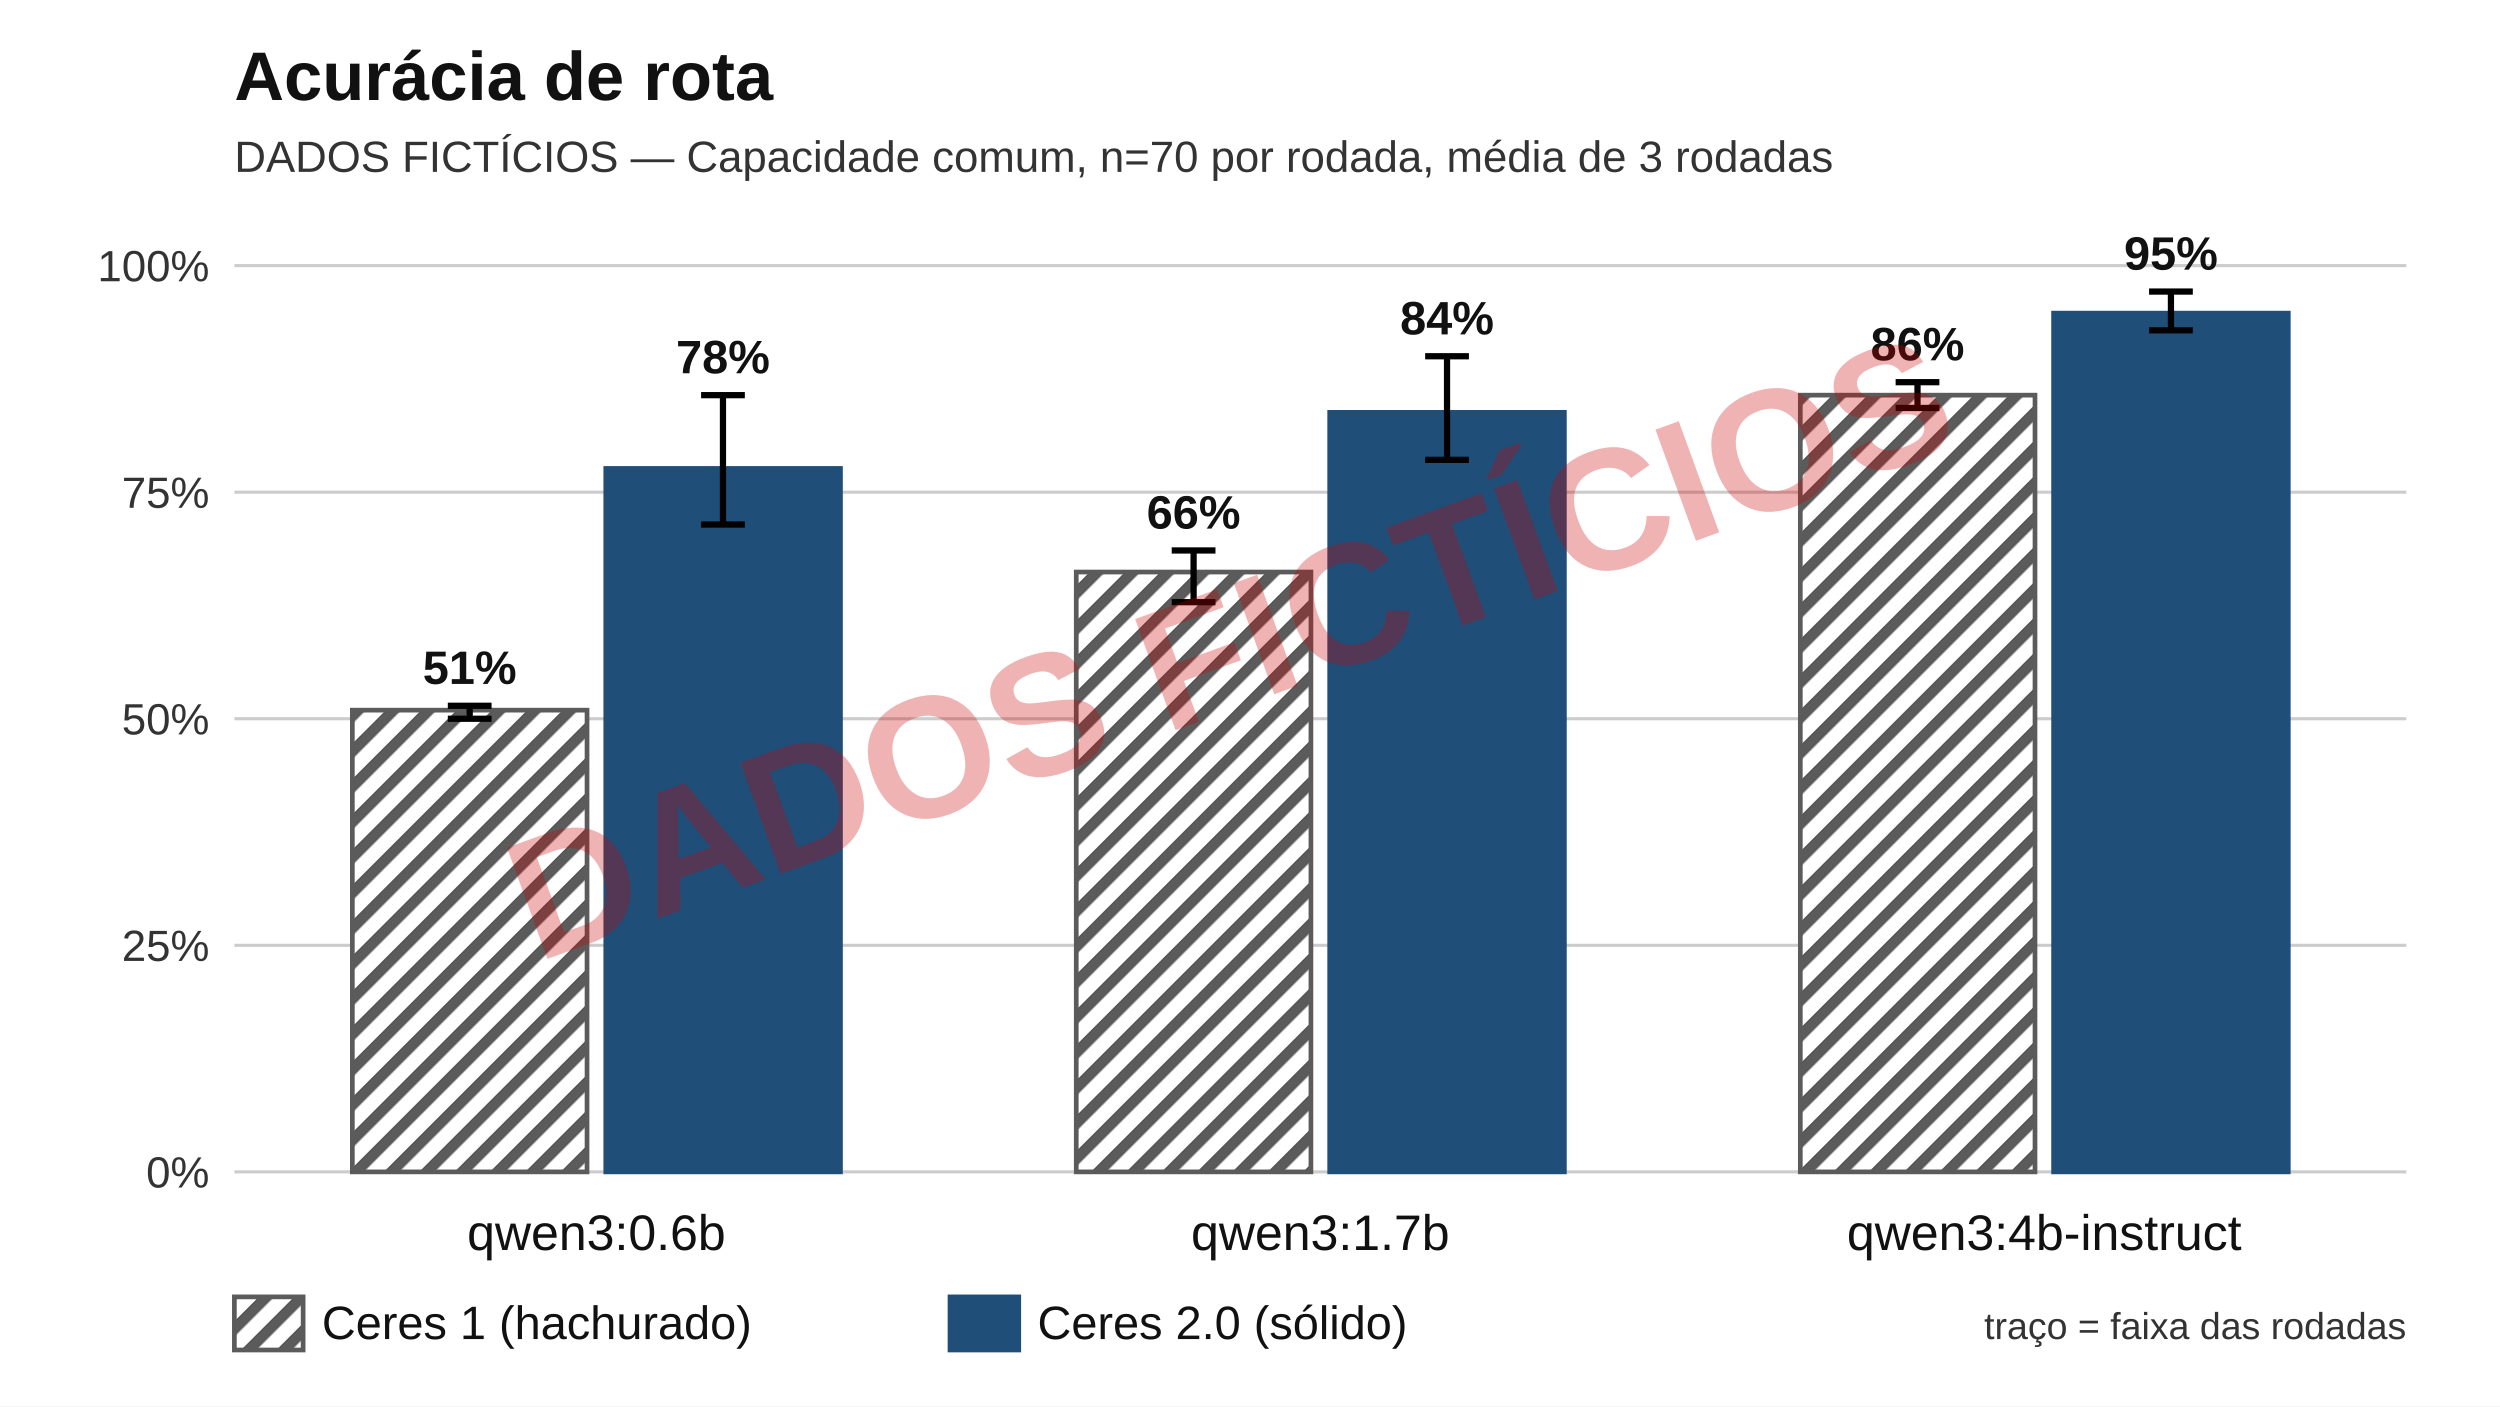
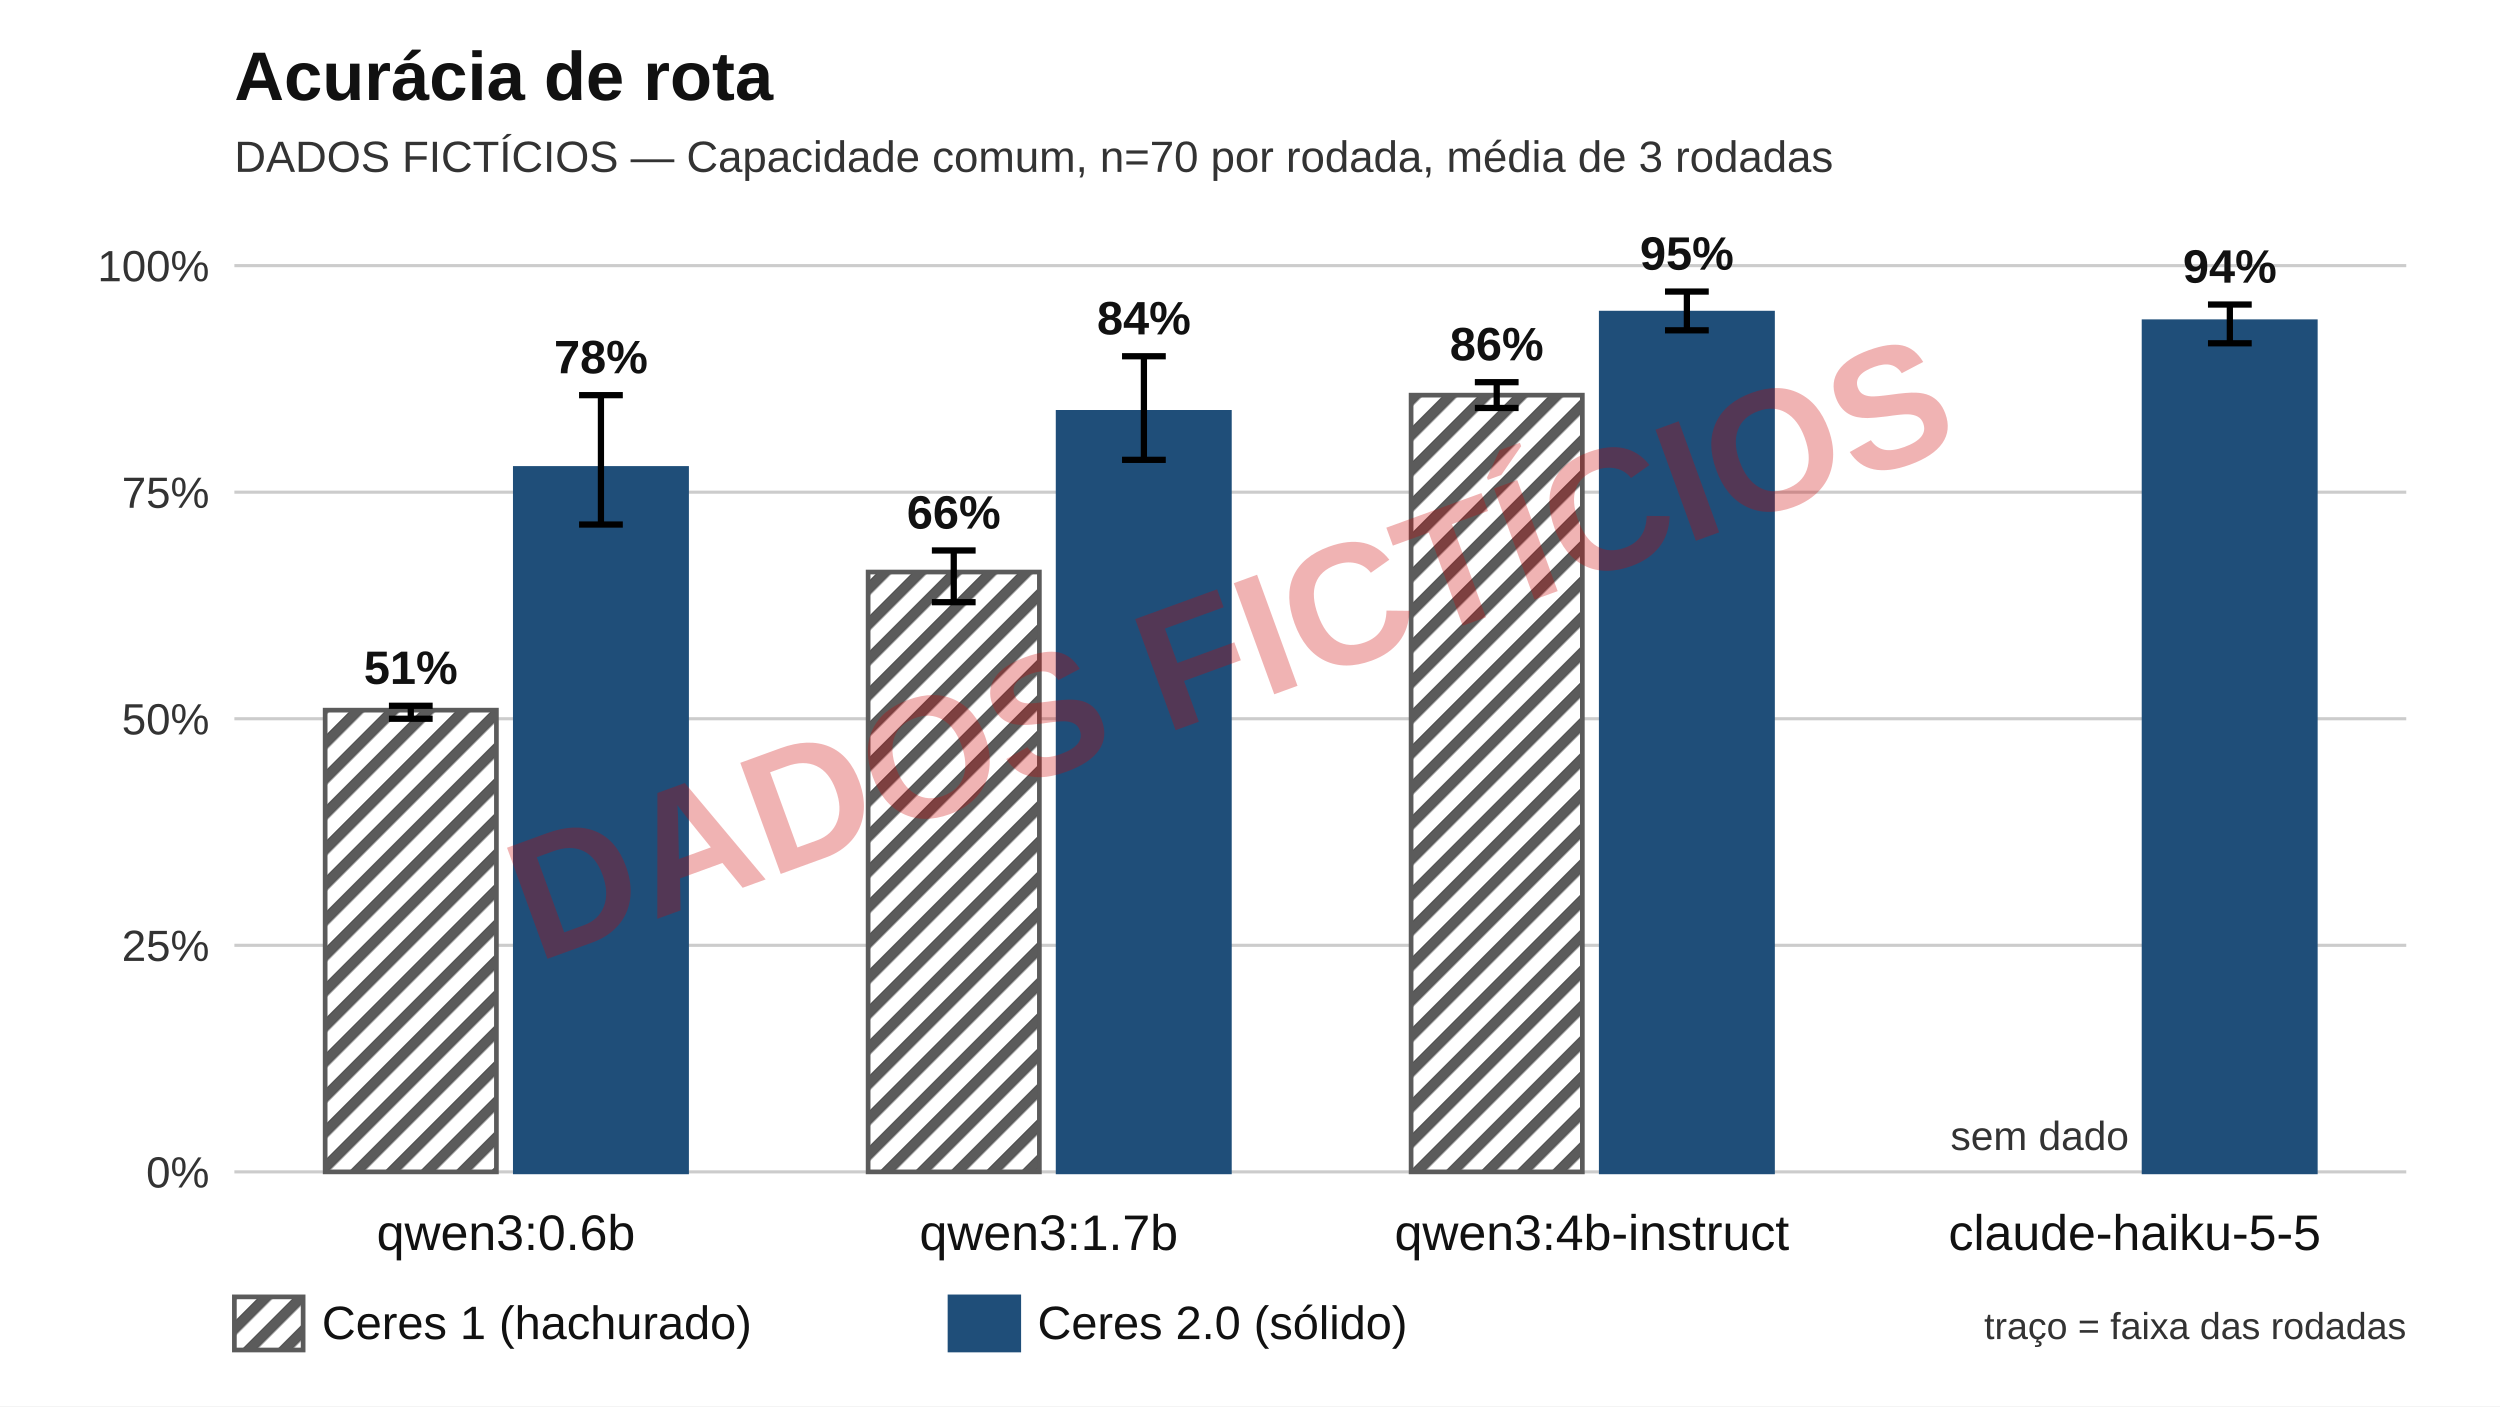
<svg xmlns="http://www.w3.org/2000/svg" viewBox="0 0 1600 900" width="1600" height="900" font-family="Arial, Helvetica, sans-serif" role="img" aria-label="Acurácia de rota">
  <defs>
    <pattern id="hachura-diagonal" width="16" height="16" patternUnits="userSpaceOnUse" patternTransform="rotate(45)">
      <rect width="16" height="16" fill="#ffffff" />
      <rect width="7" height="16" fill="#5b5b5b" />
    </pattern>
    <pattern id="hachura-pontos" width="14" height="14" patternUnits="userSpaceOnUse">
      <rect width="14" height="14" fill="#ffffff" />
      <circle cx="7" cy="7" r="4" fill="#7a4b00" />
    </pattern>
  </defs>
  <rect width="1600" height="900" fill="#ffffff" />
  <text x="150" y="64" font-size="44" font-weight="bold" fill="#111111">Acurácia de rota</text>
  <text x="150" y="110" font-size="28" fill="#333333">DADOS FICTÍCIOS — Capacidade comum, n=70 por rodada, média de 3 rodadas</text>
  <line x1="150" y1="750.0" x2="1540" y2="750.0" stroke="#cccccc" stroke-width="2" />
  <text x="134" y="760.0" font-size="28" text-anchor="end" fill="#333333">0%</text>
  <line x1="150" y1="605.0" x2="1540" y2="605.0" stroke="#cccccc" stroke-width="2" />
  <text x="134" y="615.0" font-size="28" text-anchor="end" fill="#333333">25%</text>
  <line x1="150" y1="460.0" x2="1540" y2="460.0" stroke="#cccccc" stroke-width="2" />
  <text x="134" y="470.0" font-size="28" text-anchor="end" fill="#333333">50%</text>
  <line x1="150" y1="315.0" x2="1540" y2="315.0" stroke="#cccccc" stroke-width="2" />
  <text x="134" y="325.0" font-size="28" text-anchor="end" fill="#333333">75%</text>
  <line x1="150" y1="170.0" x2="1540" y2="170.0" stroke="#cccccc" stroke-width="2" />
  <text x="134" y="180.0" font-size="28" text-anchor="end" fill="#333333">100%</text>
-   <text x="381.7" y="800" font-size="32" text-anchor="middle" fill="#111111">qwen3:0.6b</text>
-   <rect x="225.5" y="454.5" width="150.2" height="295.5" fill="url(#hachura-diagonal)" stroke="#5b5b5b" stroke-width="3" />
-   <line x1="300.6" y1="460.0" x2="300.6" y2="451.7" stroke="#000000" stroke-width="4" />
-   <line x1="286.6" y1="460.0" x2="314.6" y2="460.0" stroke="#000000" stroke-width="4" />
-   <line x1="286.6" y1="451.7" x2="314.6" y2="451.7" stroke="#000000" stroke-width="4" />
-   <text x="300.6" y="437.7" font-size="30" font-weight="bold" text-anchor="middle" fill="#111111">51%</text>
-   <rect x="387.7" y="299.8" width="150.2" height="450.2" fill="#1f4e79" stroke="#1f4e79" stroke-width="3" />
-   <line x1="462.7" y1="335.7" x2="462.7" y2="252.9" stroke="#000000" stroke-width="4" />
-   <line x1="448.7" y1="335.7" x2="476.7" y2="335.7" stroke="#000000" stroke-width="4" />
-   <line x1="448.7" y1="252.9" x2="476.7" y2="252.9" stroke="#000000" stroke-width="4" />
-   <text x="462.7" y="238.9" font-size="30" font-weight="bold" text-anchor="middle" fill="#111111">78%</text>
-   <text x="845.0" y="800" font-size="32" text-anchor="middle" fill="#111111">qwen3:1.7b</text>
-   <rect x="688.8" y="366.1" width="150.2" height="383.9" fill="url(#hachura-diagonal)" stroke="#5b5b5b" stroke-width="3" />
-   <line x1="763.9" y1="385.4" x2="763.9" y2="352.3" stroke="#000000" stroke-width="4" />
-   <line x1="749.9" y1="385.4" x2="777.9" y2="385.4" stroke="#000000" stroke-width="4" />
-   <line x1="749.9" y1="352.3" x2="777.9" y2="352.3" stroke="#000000" stroke-width="4" />
-   <text x="763.9" y="338.3" font-size="30" font-weight="bold" text-anchor="middle" fill="#111111">66%</text>
-   <rect x="851.0" y="263.9" width="150.2" height="486.1" fill="#1f4e79" stroke="#1f4e79" stroke-width="3" />
-   <line x1="926.1" y1="294.3" x2="926.1" y2="228.0" stroke="#000000" stroke-width="4" />
-   <line x1="912.1" y1="294.3" x2="940.1" y2="294.3" stroke="#000000" stroke-width="4" />
-   <line x1="912.1" y1="228.0" x2="940.1" y2="228.0" stroke="#000000" stroke-width="4" />
-   <text x="926.1" y="214.0" font-size="30" font-weight="bold" text-anchor="middle" fill="#111111">84%</text>
-   <text x="1308.3" y="800" font-size="32" text-anchor="middle" fill="#111111">qwen3:4b-instruct</text>
-   <rect x="1152.2" y="252.9" width="150.2" height="497.1" fill="url(#hachura-diagonal)" stroke="#5b5b5b" stroke-width="3" />
-   <line x1="1227.2" y1="261.1" x2="1227.2" y2="244.6" stroke="#000000" stroke-width="4" />
-   <line x1="1213.2" y1="261.1" x2="1241.2" y2="261.1" stroke="#000000" stroke-width="4" />
-   <line x1="1213.2" y1="244.6" x2="1241.2" y2="244.6" stroke="#000000" stroke-width="4" />
-   <text x="1227.2" y="230.6" font-size="30" font-weight="bold" text-anchor="middle" fill="#111111">86%</text>
-   <rect x="1314.3" y="200.4" width="150.2" height="549.6" fill="#1f4e79" stroke="#1f4e79" stroke-width="3" />
-   <line x1="1389.4" y1="211.4" x2="1389.4" y2="186.6" stroke="#000000" stroke-width="4" />
-   <line x1="1375.4" y1="211.4" x2="1403.4" y2="211.4" stroke="#000000" stroke-width="4" />
-   <line x1="1375.4" y1="186.6" x2="1403.4" y2="186.6" stroke="#000000" stroke-width="4" />
-   <text x="1389.4" y="172.6" font-size="30" font-weight="bold" text-anchor="middle" fill="#111111">95%</text>
+   <text x="323.8" y="800" font-size="32" text-anchor="middle" fill="#111111">qwen3:0.6b</text>
+   <rect x="208.1" y="454.5" width="109.6" height="295.5" fill="url(#hachura-diagonal)" stroke="#5b5b5b" stroke-width="3" />
+   <line x1="262.9" y1="460.0" x2="262.9" y2="451.7" stroke="#000000" stroke-width="4" />
+   <line x1="248.9" y1="460.0" x2="276.9" y2="460.0" stroke="#000000" stroke-width="4" />
+   <line x1="248.9" y1="451.7" x2="276.9" y2="451.7" stroke="#000000" stroke-width="4" />
+   <text x="262.9" y="437.7" font-size="30" font-weight="bold" text-anchor="middle" fill="#111111">51%</text>
+   <rect x="329.8" y="299.8" width="109.6" height="450.2" fill="#1f4e79" stroke="#1f4e79" stroke-width="3" />
+   <line x1="384.6" y1="335.7" x2="384.6" y2="252.9" stroke="#000000" stroke-width="4" />
+   <line x1="370.6" y1="335.7" x2="398.6" y2="335.7" stroke="#000000" stroke-width="4" />
+   <line x1="370.6" y1="252.9" x2="398.6" y2="252.9" stroke="#000000" stroke-width="4" />
+   <text x="384.6" y="238.9" font-size="30" font-weight="bold" text-anchor="middle" fill="#111111">78%</text>
+   <text x="671.2" y="800" font-size="32" text-anchor="middle" fill="#111111">qwen3:1.7b</text>
+   <rect x="555.6" y="366.1" width="109.6" height="383.9" fill="url(#hachura-diagonal)" stroke="#5b5b5b" stroke-width="3" />
+   <line x1="610.4" y1="385.4" x2="610.4" y2="352.3" stroke="#000000" stroke-width="4" />
+   <line x1="596.4" y1="385.4" x2="624.4" y2="385.4" stroke="#000000" stroke-width="4" />
+   <line x1="596.4" y1="352.3" x2="624.4" y2="352.3" stroke="#000000" stroke-width="4" />
+   <text x="610.4" y="338.3" font-size="30" font-weight="bold" text-anchor="middle" fill="#111111">66%</text>
+   <rect x="677.2" y="263.9" width="109.6" height="486.1" fill="#1f4e79" stroke="#1f4e79" stroke-width="3" />
+   <line x1="732.1" y1="294.3" x2="732.1" y2="228.0" stroke="#000000" stroke-width="4" />
+   <line x1="718.1" y1="294.3" x2="746.1" y2="294.3" stroke="#000000" stroke-width="4" />
+   <line x1="718.1" y1="228.0" x2="746.1" y2="228.0" stroke="#000000" stroke-width="4" />
+   <text x="732.1" y="214.0" font-size="30" font-weight="bold" text-anchor="middle" fill="#111111">84%</text>
+   <text x="1018.8" y="800" font-size="32" text-anchor="middle" fill="#111111">qwen3:4b-instruct</text>
+   <rect x="903.1" y="252.9" width="109.6" height="497.1" fill="url(#hachura-diagonal)" stroke="#5b5b5b" stroke-width="3" />
+   <line x1="957.9" y1="261.1" x2="957.9" y2="244.6" stroke="#000000" stroke-width="4" />
+   <line x1="943.9" y1="261.1" x2="971.9" y2="261.1" stroke="#000000" stroke-width="4" />
+   <line x1="943.9" y1="244.6" x2="971.9" y2="244.6" stroke="#000000" stroke-width="4" />
+   <text x="957.9" y="230.6" font-size="30" font-weight="bold" text-anchor="middle" fill="#111111">86%</text>
+   <rect x="1024.8" y="200.4" width="109.6" height="549.6" fill="#1f4e79" stroke="#1f4e79" stroke-width="3" />
+   <line x1="1079.6" y1="211.4" x2="1079.6" y2="186.6" stroke="#000000" stroke-width="4" />
+   <line x1="1065.6" y1="211.4" x2="1093.6" y2="211.4" stroke="#000000" stroke-width="4" />
+   <line x1="1065.6" y1="186.6" x2="1093.6" y2="186.6" stroke="#000000" stroke-width="4" />
+   <text x="1079.6" y="172.6" font-size="30" font-weight="bold" text-anchor="middle" fill="#111111">95%</text>
+   <text x="1366.2" y="800" font-size="32" text-anchor="middle" fill="#111111">claude-haiku-5-5</text>
+   <text x="1305.4" y="736.0" font-size="26" text-anchor="middle" fill="#333333">sem dado</text>
+   <rect x="1372.2" y="205.9" width="109.6" height="544.1" fill="#1f4e79" stroke="#1f4e79" stroke-width="3" />
+   <line x1="1427.1" y1="219.7" x2="1427.1" y2="194.9" stroke="#000000" stroke-width="4" />
+   <line x1="1413.1" y1="219.7" x2="1441.1" y2="219.7" stroke="#000000" stroke-width="4" />
+   <line x1="1413.1" y1="194.9" x2="1441.1" y2="194.9" stroke="#000000" stroke-width="4" />
+   <text x="1427.1" y="180.9" font-size="30" font-weight="bold" text-anchor="middle" fill="#111111">94%</text>
  <rect x="150" y="830" width="44" height="34" fill="url(#hachura-diagonal)" stroke="#5b5b5b" stroke-width="3" />
  <text x="206" y="857" font-size="30" fill="#111111">Ceres 1 (hachurado)</text>
  <rect x="608" y="830" width="44" height="34" fill="#1f4e79" stroke="#1f4e79" stroke-width="3" />
  <text x="664" y="857" font-size="30" fill="#111111">Ceres 2.0 (sólido)</text>
  <text x="1540" y="857" font-size="24" text-anchor="end" fill="#333333">traço = faixa das rodadas</text>
  <text x="800.0" y="450.0" font-size="110" font-weight="bold" fill="#cc0000" fill-opacity="0.30" text-anchor="middle" transform="rotate(-20 800.0 450.0)">DADOS FICTÍCIOS</text>
</svg>
